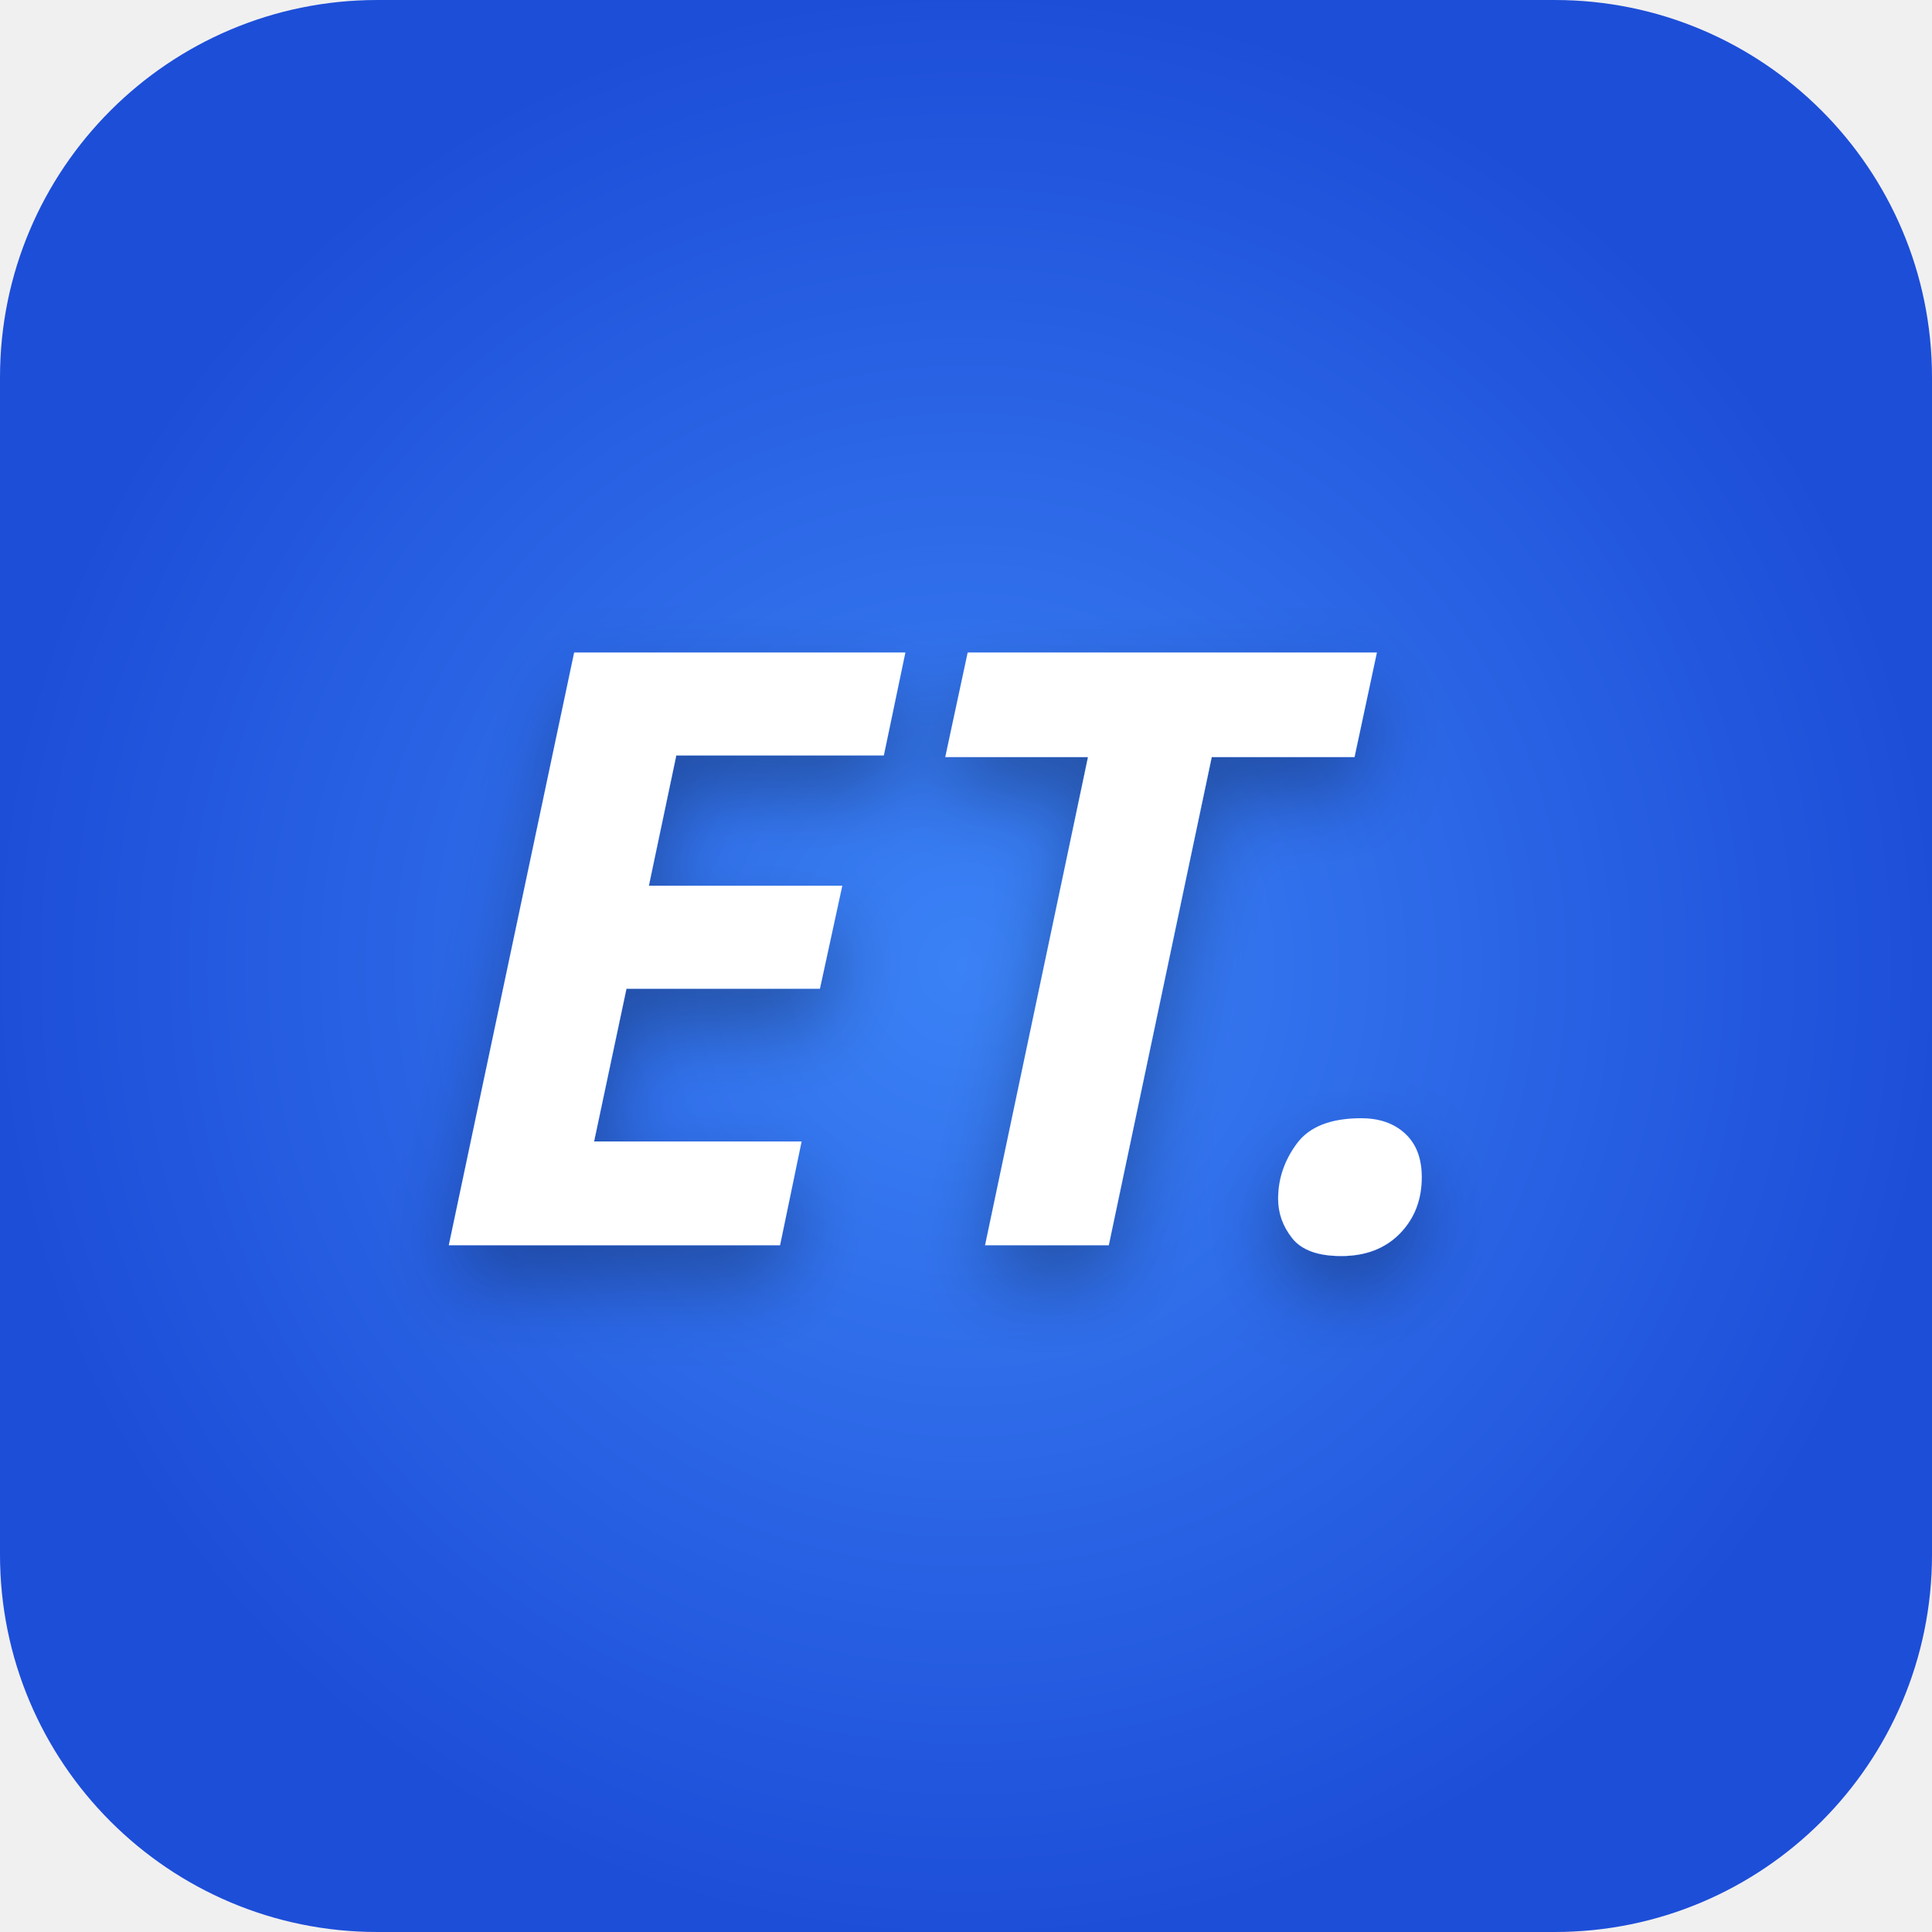
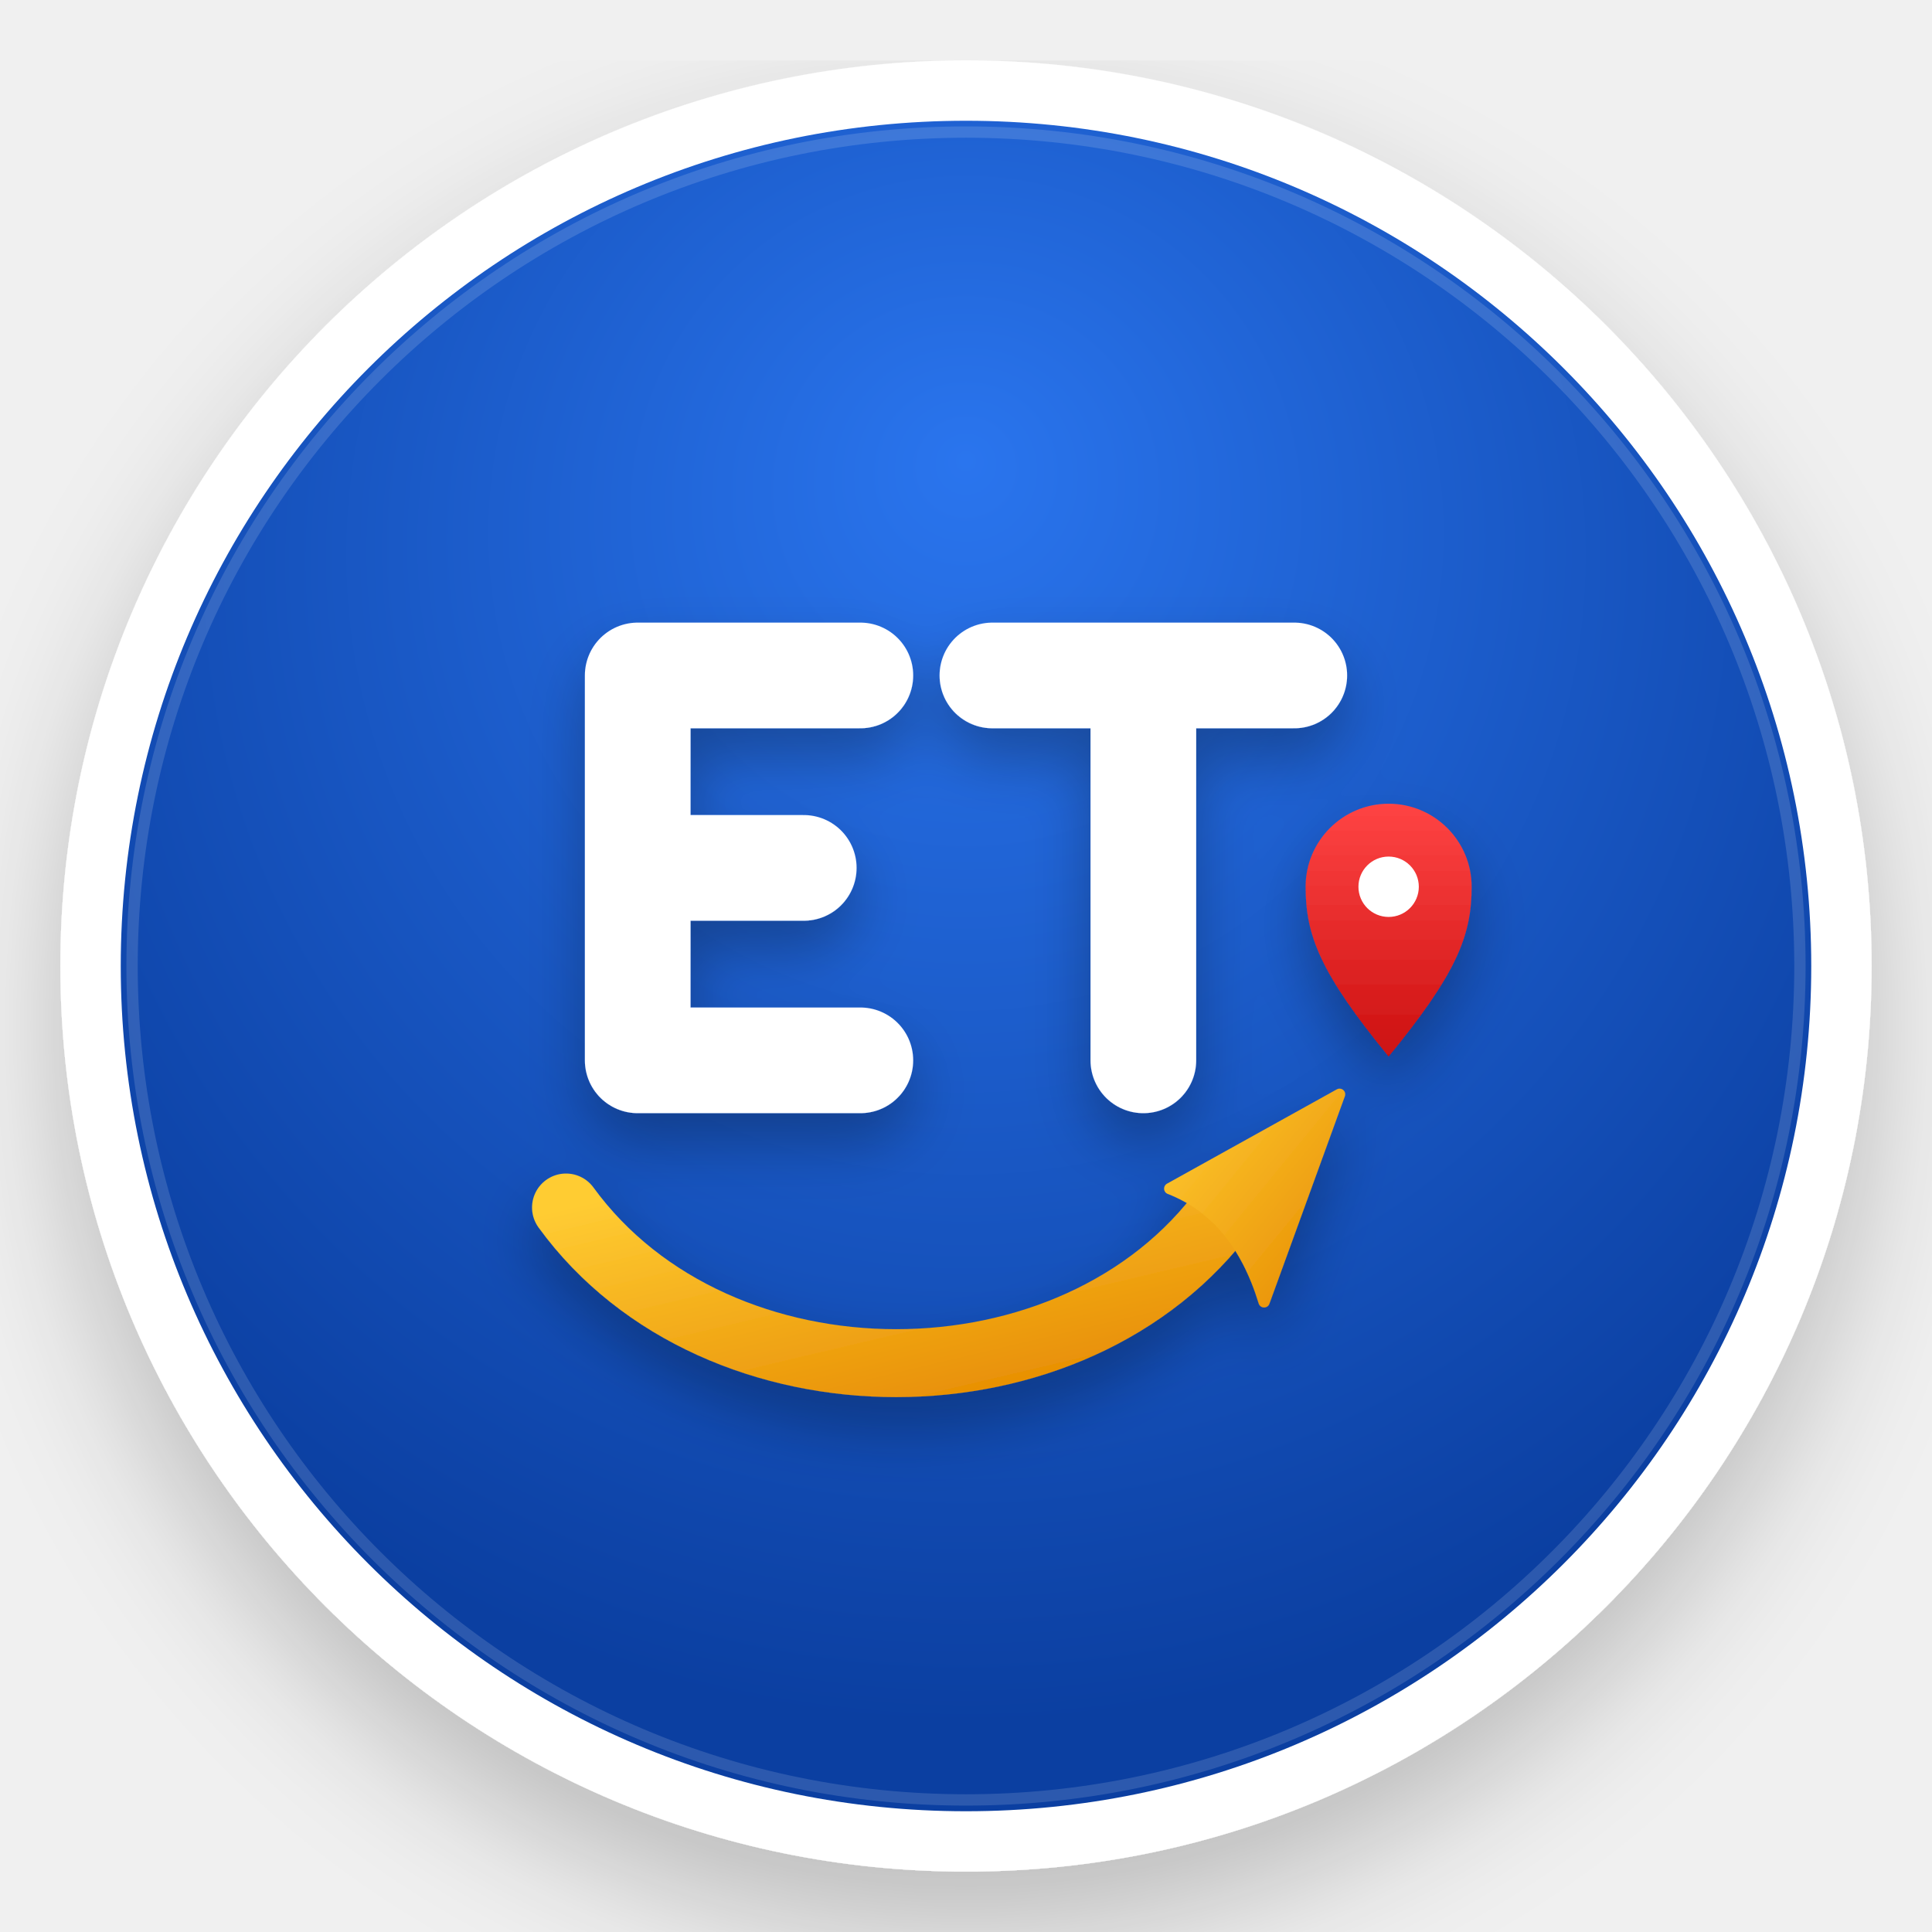
<svg xmlns="http://www.w3.org/2000/svg" width="512" height="512" viewBox="0 0 512 512" fill="none">
  <defs>
-     <radialGradient id="grad" cx="0" cy="0" r="1" gradientUnits="userSpaceOnUse" gradientTransform="translate(256 256) rotate(90) scale(256)">
-       <stop offset="0%" stop-color="#3b82f6" />
-       <stop offset="100%" stop-color="#1d4ed8" />
+     <filter id="outerShadow" x="-20%" y="-20%" width="140%" height="140%" filterUnits="userSpaceOnUse">
+       <feDropShadow dx="0" dy="16" stdDeviation="18" flood-color="#000000" flood-opacity="0.22" />
+     </filter>
+     <filter id="elementShadow" x="-15%" y="-15%" width="130%" height="130%" filterUnits="userSpaceOnUse">
+       <feDropShadow dx="0" dy="8" stdDeviation="8" flood-color="#000000" flood-opacity="0.28" />
+     </filter>
+     <radialGradient id="blueGrad" cx="50%" cy="30%" r="65%" fx="50%" fy="20%">
+       <stop offset="0%" stop-color="#2a75ee" />
+       <stop offset="100%" stop-color="#0b3fa1" />
    </radialGradient>
+     <linearGradient id="arrowGrad" x1="0%" y1="0%" x2="100%" y2="100%">
+       <stop offset="0%" stop-color="#ffcc33" />
+       <stop offset="100%" stop-color="#e68a00" />
+     </linearGradient>
+     <linearGradient id="pinGrad" x1="0%" y1="0%" x2="0%" y2="100%">
+       <stop offset="0%" stop-color="#ff4444" />
+       <stop offset="100%" stop-color="#cc1111" />
+     </linearGradient>
  </defs>
-   <rect width="512" height="512" rx="100" fill="url(#grad)" />
-   <text x="256" y="330" font-family="sans-serif" font-weight="900" font-size="220" fill="white" text-anchor="middle" font-style="italic" style="filter: drop-shadow(0px 10px 10px rgba(0,0,0,0.3))">ET.</text>
+   <circle cx="256" cy="256" r="240" fill="#ffffff" filter="url(#outerShadow)" />
+   <circle cx="256" cy="256" r="224" fill="url(#blueGrad)" />
+   <circle cx="256" cy="256" r="221" fill="none" stroke="#ffffff" stroke-width="3" opacity="0.14" />
+   <g filter="url(#elementShadow)">
+     <path d="M 368,280               C 350,258 346,248 346,235               A 22,22 0 1 1 390,235               C 390,248 386,258 368,280 Z" fill="url(#pinGrad)" />
+     <circle cx="368" cy="235" r="8" fill="#ffffff" />
+     <path d="M 228,179 L 169,179 L 169,281 L 228,281 M 169,230 L 213,230" fill="none" stroke="#ffffff" stroke-width="28" stroke-linecap="round" stroke-linejoin="round" />
+     <path d="M 263,179 L 343,179 M 303,179 L 303,281" fill="none" stroke="#ffffff" stroke-width="28" stroke-linecap="round" stroke-linejoin="round" />
+     <path d="M 150,320 C 190,375 285,375 325,320" fill="none" stroke="url(#arrowGrad)" stroke-width="18" stroke-linecap="round" />
+     <path d="M 355,290 L 310,315 Q 328,322 335,345 Z" fill="url(#arrowGrad)" stroke="url(#arrowGrad)" stroke-width="3" stroke-linejoin="round" />
+   </g>
</svg>
